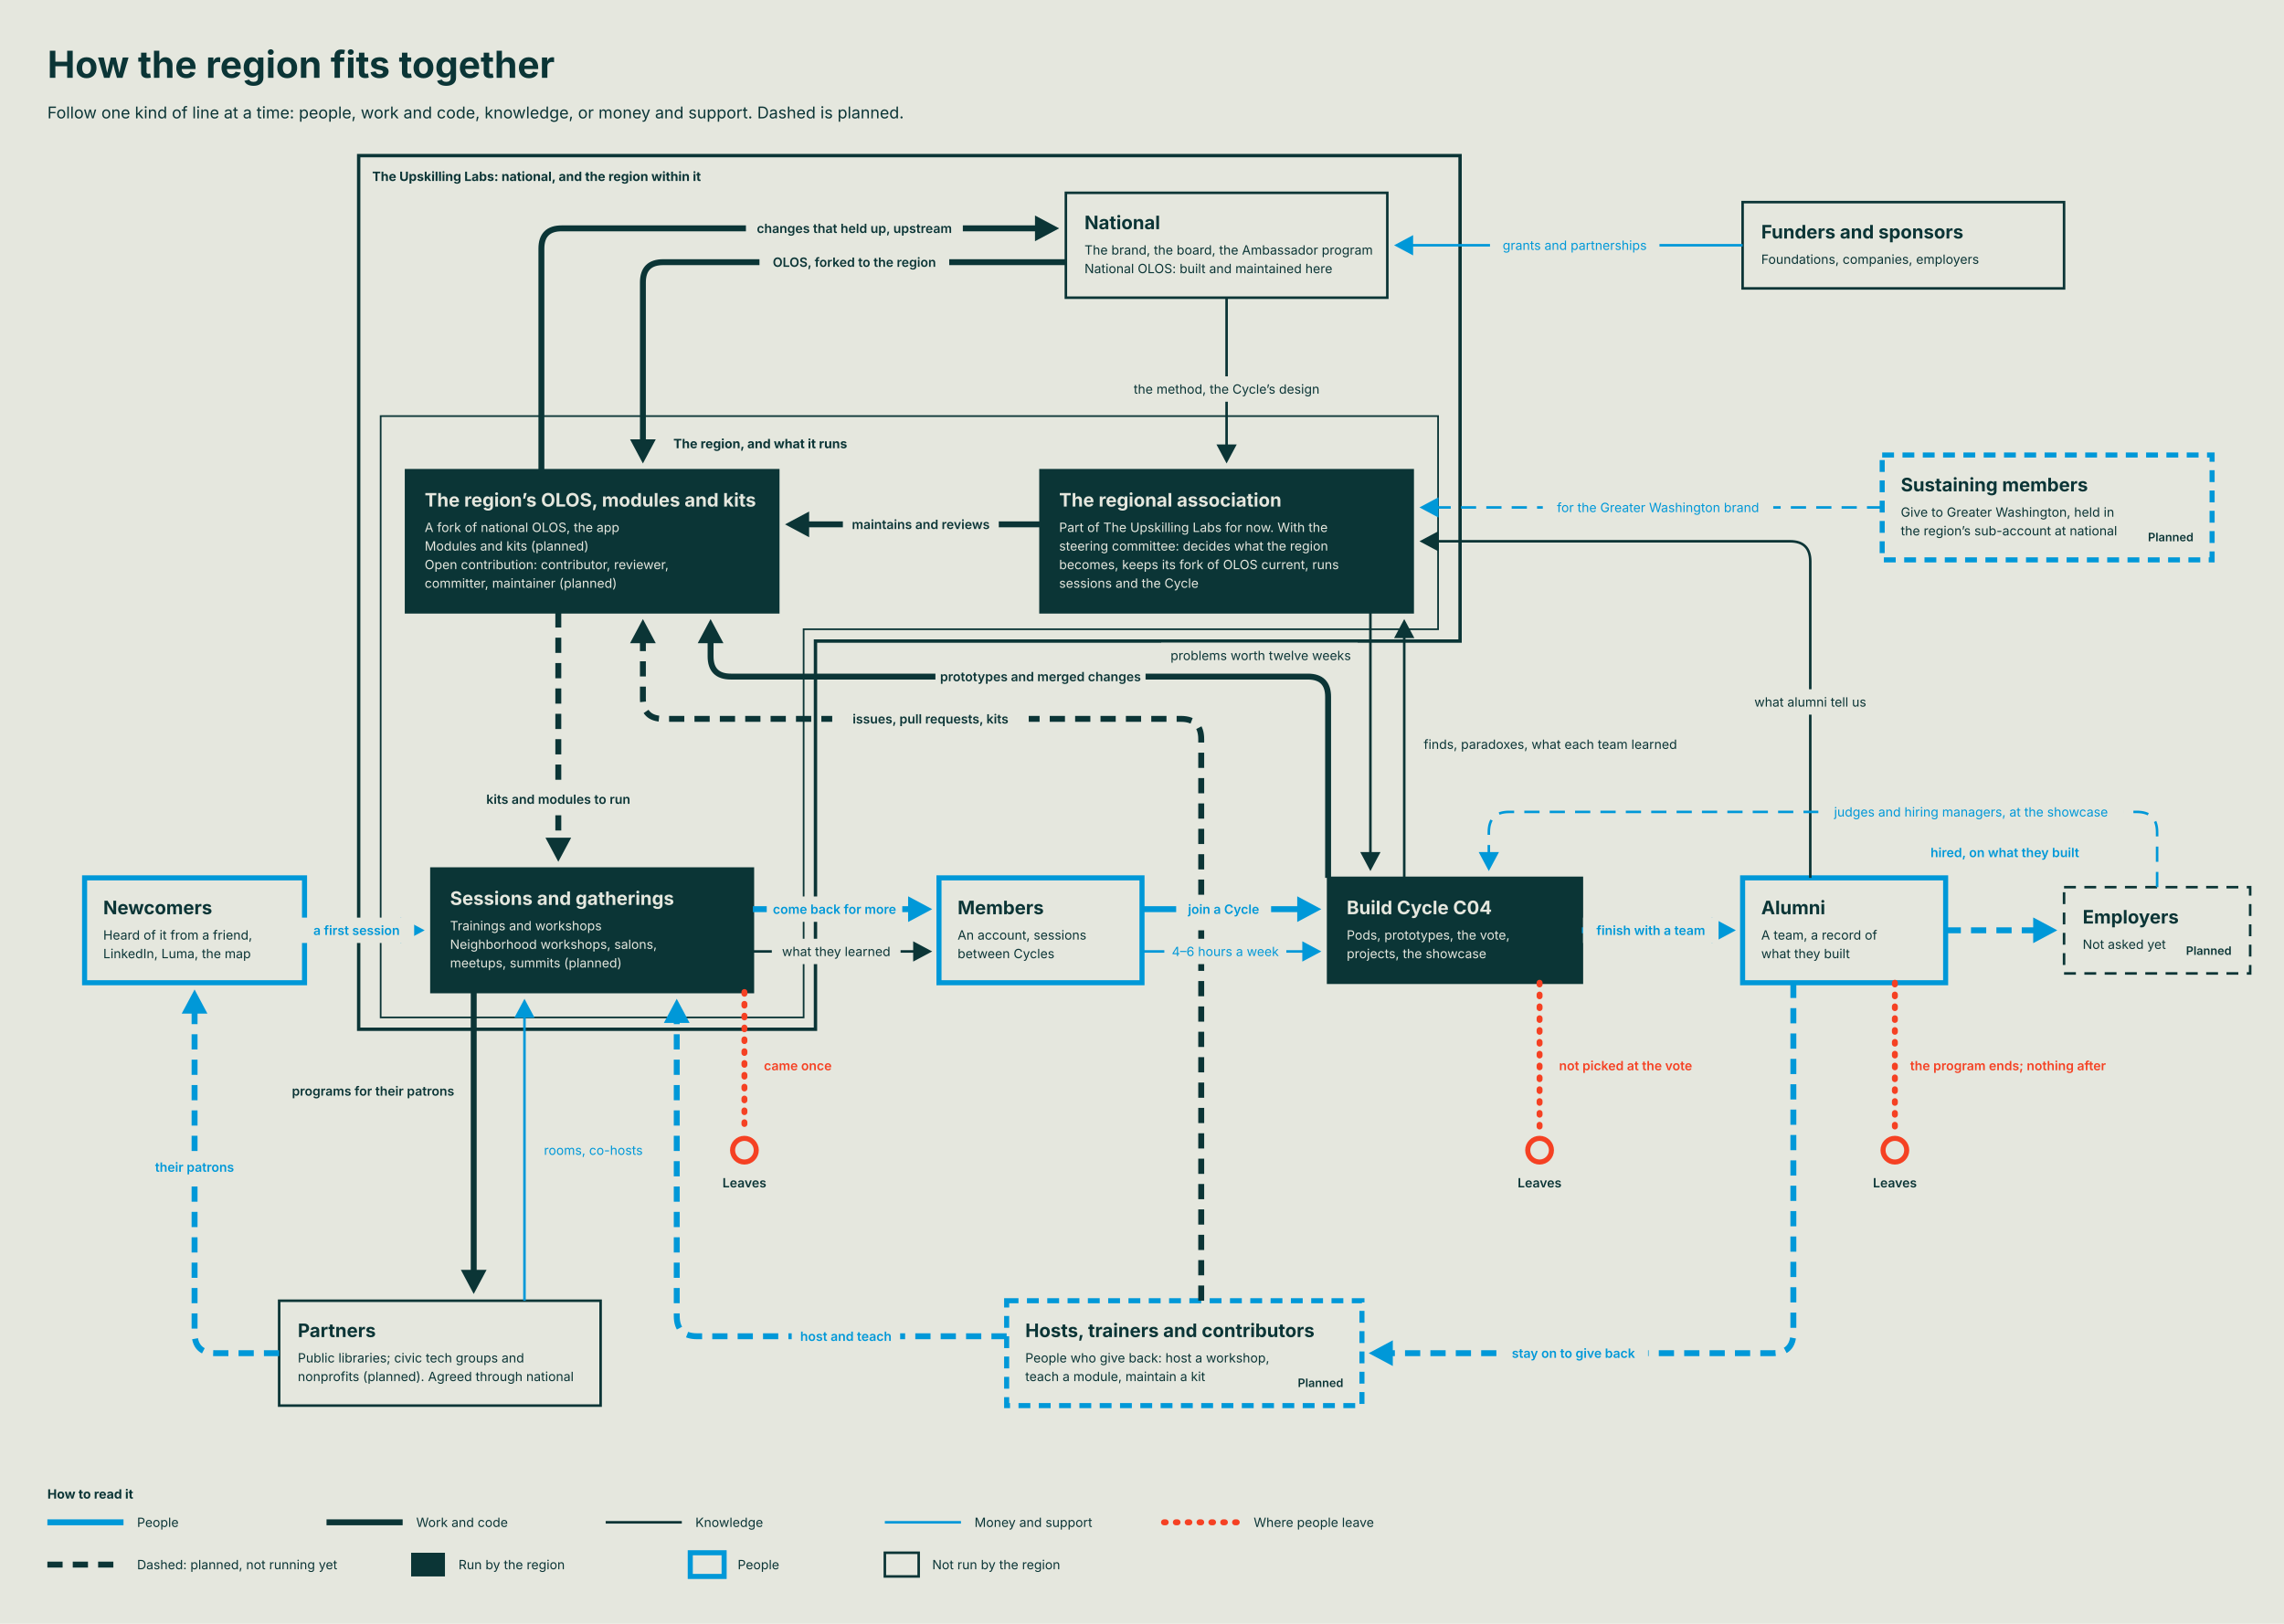
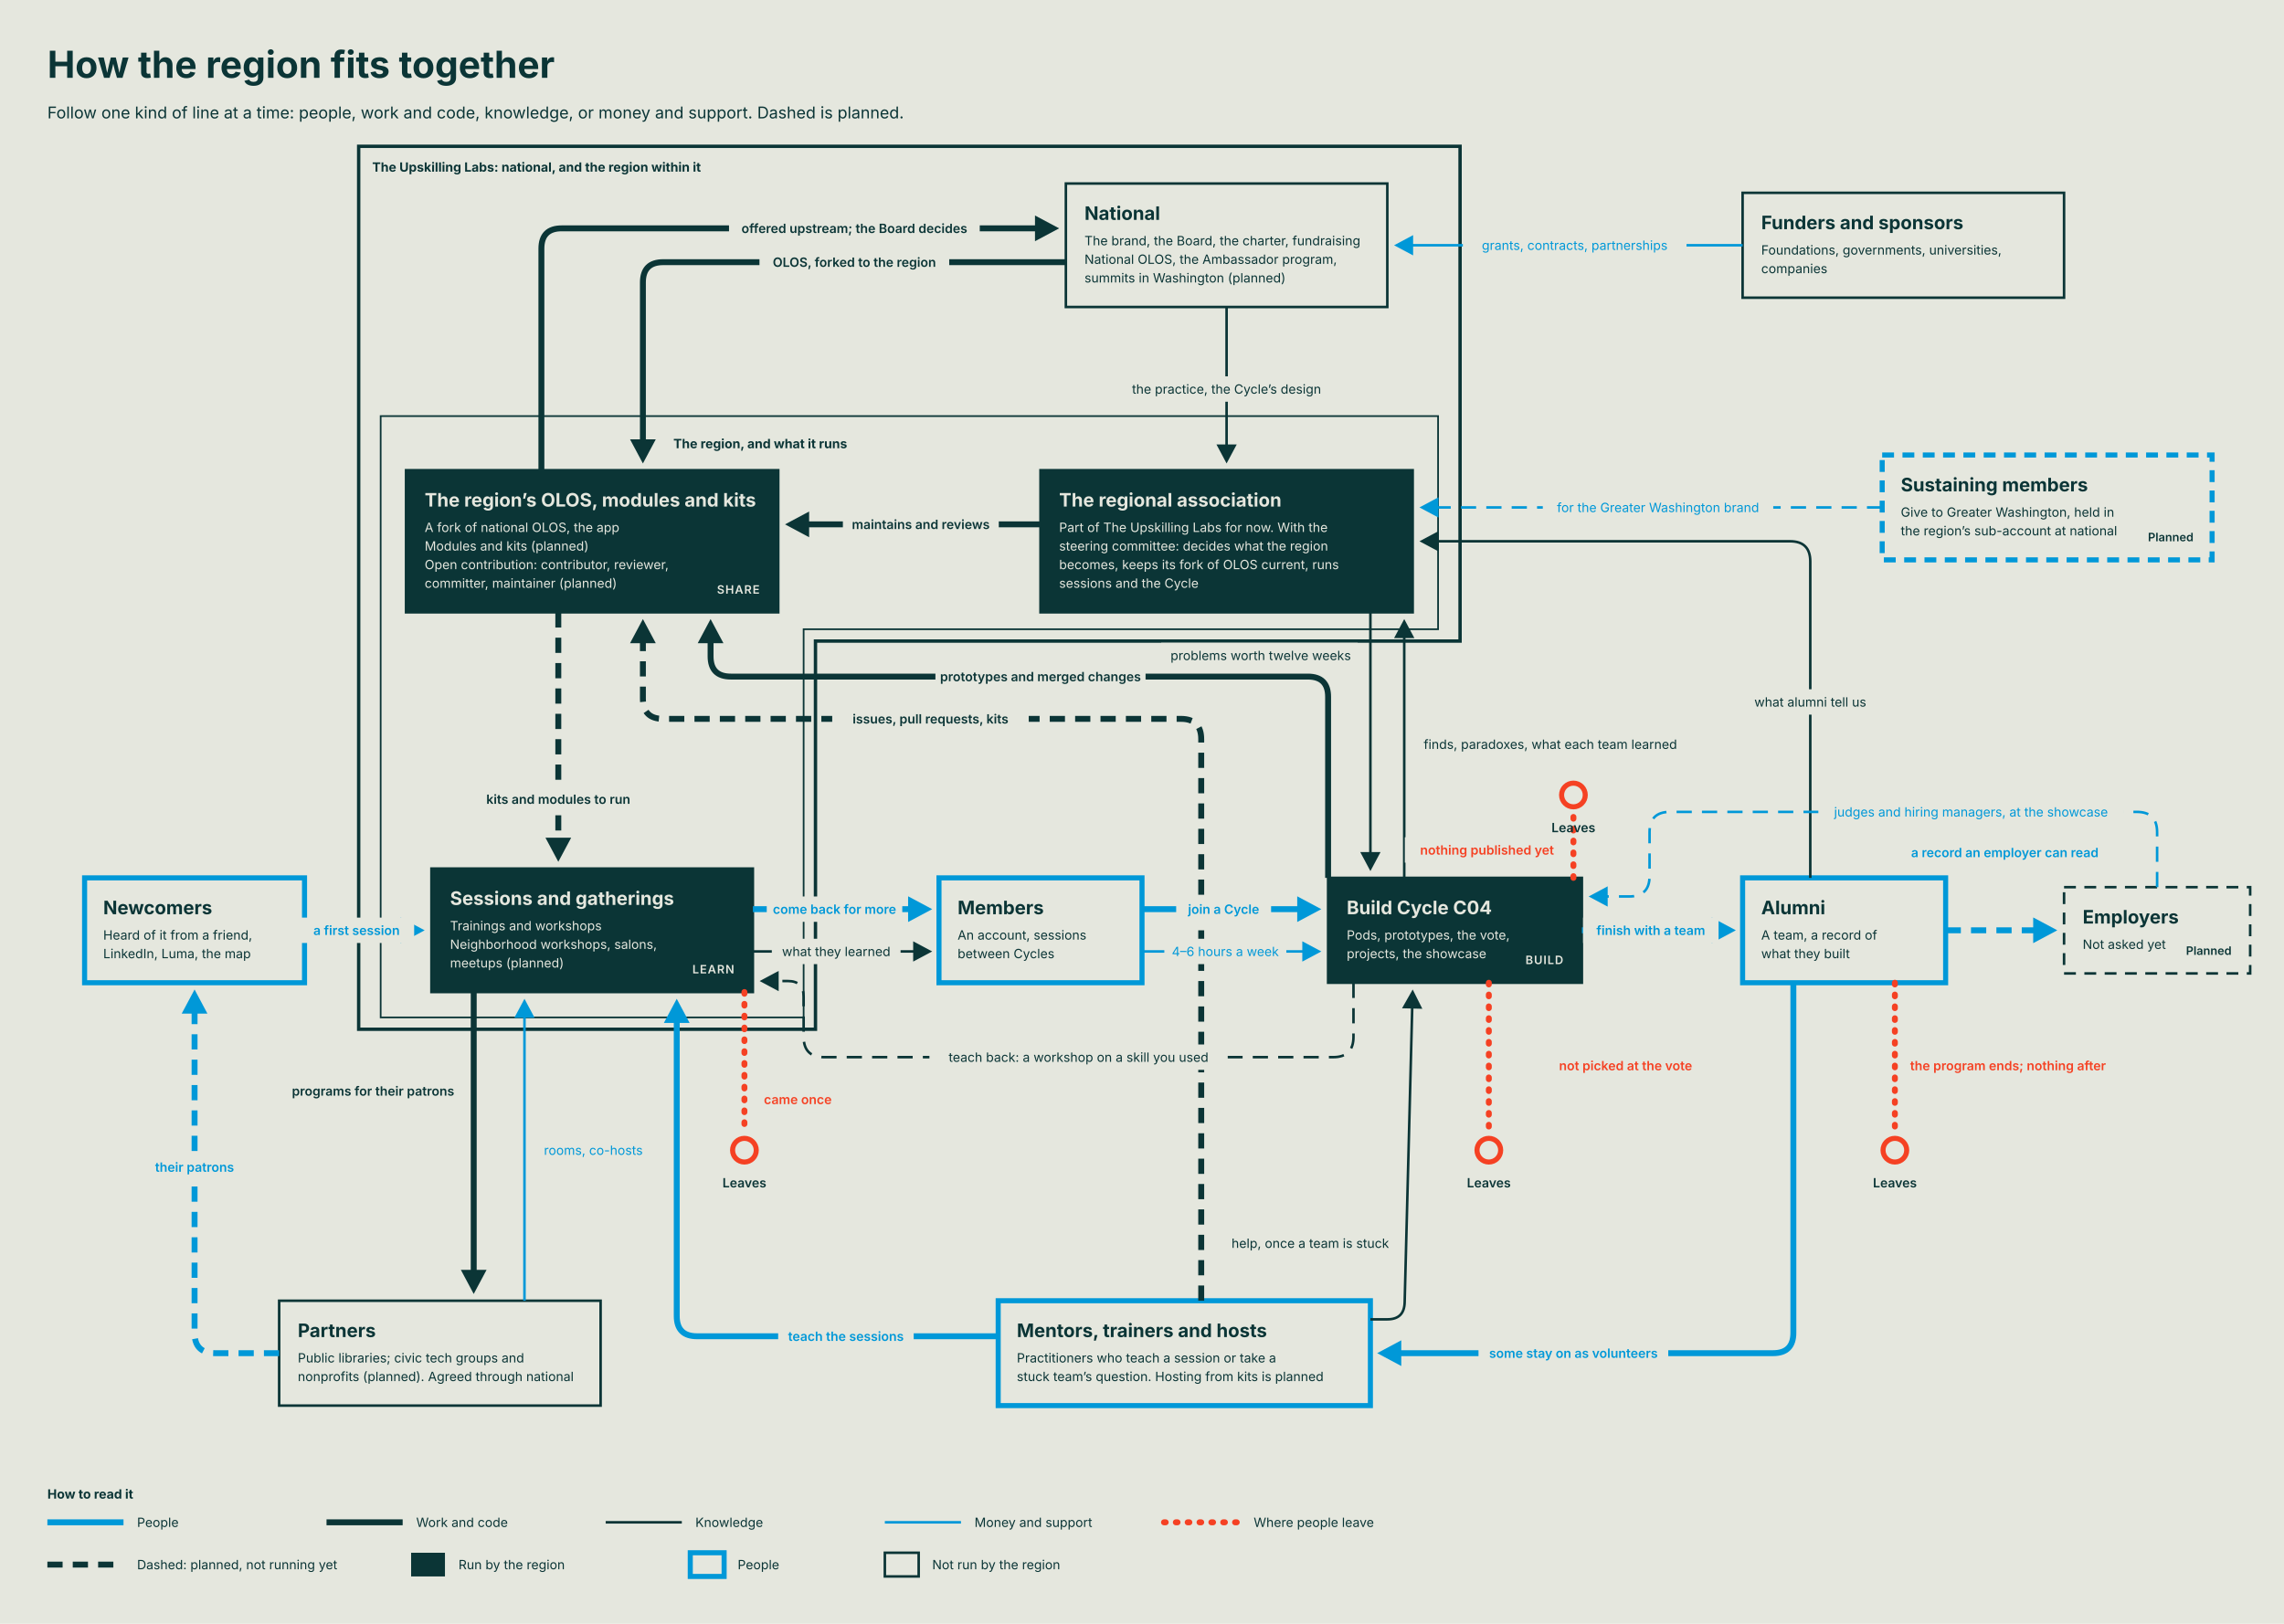
<svg xmlns="http://www.w3.org/2000/svg" class="fnet" viewBox="0 0 2700 1920" role="img" aria-label="How the region fits together" font-family="Inter, system-ui, sans-serif">
  <rect width="2700" height="1920" fill="#e5e7de" />
  <text x="56" y="92" font-size="43.987" font-weight="700" fill="#0b3536">How the region fits together</text>
  <text x="56" y="140" font-size="19.244" fill="#0b3536">Follow one kind of line at a time: people, work and code, knowledge, or money and support. Dashed is planned.</text>
-   <path d="M424.0,184.0 H1726.0 V758.0 H964.0 V1217.0 H424.0 Z" fill="none" stroke="#0b3536" stroke-width="4" />
-   <text x="440.0" y="214.0" font-size="15.118" font-weight="700" fill="#0b3536">The Upskilling Labs: national, and the region within it</text>
+   <path d="M424.0,173.0 H1726.0 V758.0 H964.0 V1217.0 H424.0 Z" fill="none" stroke="#0b3536" stroke-width="4" />
+   <text x="440.0" y="203.0" font-size="15.118" font-weight="700" fill="#0b3536">The Upskilling Labs: national, and the region within it</text>
  <path d="M450.0,492.0 H1700.0 V744.0 H950.0 V1203.0 H450.0 Z" fill="none" stroke="#0b3536" stroke-width="2" />
  <text x="796.0" y="530.0" font-size="15.118" font-weight="700" fill="#0b3536">The region, and what it runs</text>
  <g class="node">
-     <rect x="1260.0" y="228.0" width="380" height="124.0" fill="#e5e7de" stroke="#0b3536" stroke-width="3" />
-     <text x="1282.0" y="271.0" font-size="21.993" font-weight="700" fill="#0b3536">National</text>
-     <text x="1282.0" y="301.0" font-size="15.118" fill="#0b3536">The brand, the board, the Ambassador program</text>
-     <text x="1282.0" y="323.0" font-size="15.118" fill="#0b3536">National OLOS: built and maintained here</text>
-   </g>
-   <g class="node">
-     <rect x="2060.0" y="239.0" width="380" height="102.0" fill="#e5e7de" stroke="#0b3536" stroke-width="3" />
-     <text x="2082.0" y="282.0" font-size="21.993" font-weight="700" fill="#0b3536">Funders and sponsors</text>
-     <text x="2082.0" y="312.0" font-size="15.118" fill="#0b3536">Foundations, companies, employers</text>
+     <rect x="1260.0" y="217.0" width="380" height="146.0" fill="#e5e7de" stroke="#0b3536" stroke-width="3" />
+     <text x="1282.0" y="260.0" font-size="21.993" font-weight="700" fill="#0b3536">National</text>
+     <text x="1282.0" y="290.0" font-size="15.118" fill="#0b3536">The brand, the Board, the charter, fundraising</text>
+     <text x="1282.0" y="312.0" font-size="15.118" fill="#0b3536">National OLOS, the Ambassador program,</text>
+     <text x="1282.0" y="334.0" font-size="15.118" fill="#0b3536">summits in Washington (planned)</text>
+   </g>
+   <g class="node">
+     <rect x="2060.0" y="228.0" width="380" height="124.0" fill="#e5e7de" stroke="#0b3536" stroke-width="3" />
+     <text x="2082.0" y="271.0" font-size="21.993" font-weight="700" fill="#0b3536">Funders and sponsors</text>
+     <text x="2082.0" y="301.0" font-size="15.118" fill="#0b3536">Foundations, governments, universities,</text>
+     <text x="2082.0" y="323.0" font-size="15.118" fill="#0b3536">companies</text>
  </g>
  <g class="node">
    <rect x="480.0" y="556.0" width="440" height="168.0" fill="#0b3536" stroke="#0b3536" stroke-width="3" />
    <text x="502.0" y="599.0" font-size="21.993" font-weight="700" fill="#e5e7de">The region’s OLOS, modules and kits</text>
    <text x="502.0" y="629.0" font-size="15.118" fill="#e5e7de">A fork of national OLOS, the app</text>
    <text x="502.0" y="651.0" font-size="15.118" fill="#e5e7de">Modules and kits (planned)</text>
    <text x="502.0" y="673.0" font-size="15.118" fill="#e5e7de">Open contribution: contributor, reviewer,</text>
    <text x="502.0" y="695.0" font-size="15.118" fill="#e5e7de">committer, maintainer (planned)</text>
+     <text x="898.0" y="702.0" text-anchor="end" font-size="13.745" font-weight="600" fill="#e5e7de" letter-spacing="1">SHARE</text>
  </g>
  <g class="node">
    <rect x="1230.0" y="556.0" width="440" height="168.0" fill="#0b3536" stroke="#0b3536" stroke-width="3" />
    <text x="1252.0" y="599.0" font-size="21.993" font-weight="700" fill="#e5e7de">The regional association</text>
    <text x="1252.0" y="629.0" font-size="15.118" fill="#e5e7de">Part of The Upskilling Labs for now. With the</text>
    <text x="1252.0" y="651.0" font-size="15.118" fill="#e5e7de">steering committee: decides what the region</text>
    <text x="1252.0" y="673.0" font-size="15.118" fill="#e5e7de">becomes, keeps its fork of OLOS current, runs</text>
    <text x="1252.0" y="695.0" font-size="15.118" fill="#e5e7de">sessions and the Cycle</text>
  </g>
  <g class="node">
    <rect x="100.0" y="1038.0" width="260" height="124.0" fill="#e5e7de" stroke="#0098d8" stroke-width="6" />
    <text x="122.0" y="1081.0" font-size="21.993" font-weight="700" fill="#0b3536">Newcomers</text>
    <text x="122.0" y="1111.0" font-size="15.118" fill="#0b3536">Heard of it from a friend,</text>
    <text x="122.0" y="1133.0" font-size="15.118" fill="#0b3536">LinkedIn, Luma, the map</text>
  </g>
  <g class="node">
    <rect x="510.0" y="1027.0" width="380" height="146.0" fill="#0b3536" stroke="#0b3536" stroke-width="3" />
    <text x="532.0" y="1070.0" font-size="21.993" font-weight="700" fill="#e5e7de">Sessions and gatherings</text>
    <text x="532.0" y="1100.0" font-size="15.118" fill="#e5e7de">Trainings and workshops</text>
    <text x="532.0" y="1122.0" font-size="15.118" fill="#e5e7de">Neighborhood workshops, salons,</text>
-     <text x="532.0" y="1144.0" font-size="15.118" fill="#e5e7de">meetups, summits (planned)</text>
+     <text x="532.0" y="1144.0" font-size="15.118" fill="#e5e7de">meetups (planned)</text>
+     <text x="868.0" y="1151.0" text-anchor="end" font-size="13.745" font-weight="600" fill="#e5e7de" letter-spacing="1">LEARN</text>
  </g>
  <g class="node">
    <rect x="1110.0" y="1038.0" width="240" height="124.0" fill="#e5e7de" stroke="#0098d8" stroke-width="6" />
    <text x="1132.0" y="1081.0" font-size="21.993" font-weight="700" fill="#0b3536">Members</text>
    <text x="1132.0" y="1111.0" font-size="15.118" fill="#0b3536">An account, sessions</text>
    <text x="1132.0" y="1133.0" font-size="15.118" fill="#0b3536">between Cycles</text>
  </g>
  <g class="node">
    <rect x="1570.0" y="1038.0" width="300" height="124.0" fill="#0b3536" stroke="#0b3536" stroke-width="3" />
    <text x="1592.0" y="1081.0" font-size="21.993" font-weight="700" fill="#e5e7de">Build Cycle C04</text>
    <text x="1592.0" y="1111.0" font-size="15.118" fill="#e5e7de">Pods, prototypes, the vote,</text>
    <text x="1592.0" y="1133.0" font-size="15.118" fill="#e5e7de">projects, the showcase</text>
+     <text x="1848.0" y="1140.0" text-anchor="end" font-size="13.745" font-weight="600" fill="#e5e7de" letter-spacing="1">BUILD</text>
  </g>
  <g class="node">
    <rect x="2060.0" y="1038.0" width="240" height="124.0" fill="#e5e7de" stroke="#0098d8" stroke-width="6" />
    <text x="2082.0" y="1081.0" font-size="21.993" font-weight="700" fill="#0b3536">Alumni</text>
    <text x="2082.0" y="1111.0" font-size="15.118" fill="#0b3536">A team, a record of</text>
    <text x="2082.0" y="1133.0" font-size="15.118" fill="#0b3536">what they built</text>
  </g>
  <g class="node">
    <rect x="2440.0" y="1049.0" width="220" height="102.0" fill="#e5e7de" stroke="#0b3536" stroke-width="3" stroke-dasharray="14 10" />
    <text x="2462.0" y="1092.0" font-size="21.993" font-weight="700" fill="#0b3536">Employers</text>
    <text x="2462.0" y="1122.0" font-size="15.118" fill="#0b3536">Not asked yet</text>
    <text x="2638.0" y="1129.0" text-anchor="end" font-size="13.745" font-weight="600" fill="#0b3536">Planned</text>
  </g>
  <g class="node">
    <rect x="330.0" y="1538.0" width="380" height="124.0" fill="#e5e7de" stroke="#0b3536" stroke-width="3" />
    <text x="352.0" y="1581.0" font-size="21.993" font-weight="700" fill="#0b3536">Partners</text>
    <text x="352.0" y="1611.0" font-size="15.118" fill="#0b3536">Public libraries; civic tech groups and</text>
    <text x="352.0" y="1633.0" font-size="15.118" fill="#0b3536">nonprofits (planned). Agreed through national</text>
  </g>
  <g class="node">
-     <rect x="1190.0" y="1538.0" width="420" height="124.0" fill="#e5e7de" stroke="#0098d8" stroke-width="6" stroke-dasharray="14 10" />
-     <text x="1212.0" y="1581.0" font-size="21.993" font-weight="700" fill="#0b3536">Hosts, trainers and contributors</text>
-     <text x="1212.0" y="1611.0" font-size="15.118" fill="#0b3536">People who give back: host a workshop,</text>
-     <text x="1212.0" y="1633.0" font-size="15.118" fill="#0b3536">teach a module, maintain a kit</text>
-     <text x="1588.0" y="1640.0" text-anchor="end" font-size="13.745" font-weight="600" fill="#0b3536">Planned</text>
+     <rect x="1180.0" y="1538.0" width="440" height="124.0" fill="#e5e7de" stroke="#0098d8" stroke-width="6" />
+     <text x="1202.0" y="1581.0" font-size="21.993" font-weight="700" fill="#0b3536">Mentors, trainers and hosts</text>
+     <text x="1202.0" y="1611.0" font-size="15.118" fill="#0b3536">Practitioners who teach a session or take a</text>
+     <text x="1202.0" y="1633.0" font-size="15.118" fill="#0b3536">stuck team’s question. Hosting from kits is planned</text>
  </g>
  <g class="node">
    <rect x="2225.0" y="538.0" width="390" height="124.0" fill="#e5e7de" stroke="#0098d8" stroke-width="6" stroke-dasharray="14 10" />
    <text x="2247.0" y="581.0" font-size="21.993" font-weight="700" fill="#0b3536">Sustaining members</text>
    <text x="2247.0" y="611.0" font-size="15.118" fill="#0b3536">Give to Greater Washington, held in</text>
    <text x="2247.0" y="633.0" font-size="15.118" fill="#0b3536">the region’s sub-account at national</text>
    <text x="2593.0" y="640.0" text-anchor="end" font-size="13.745" font-weight="600" fill="#0b3536">Planned</text>
  </g>
  <path class="fl f-people" d="M360.0,1100.0 L483.0,1100.0" fill="none" stroke="#0098d8" stroke-width="7" />
  <path class="fl f-people" d="M890.0,1075.0 L1083.0,1075.0" fill="none" stroke="#0098d8" stroke-width="7" />
  <path class="fl f-people" d="M1350.0,1075.0 L1543.0,1075.0" fill="none" stroke="#0098d8" stroke-width="7" />
  <path class="fl f-people" d="M1870.0,1100.0 L2033.0,1100.0" fill="none" stroke="#0098d8" stroke-width="7" />
  <path class="fl f-people" d="M2300.0,1100.0 L2413.0,1100.0" fill="none" stroke="#0098d8" stroke-width="7" stroke-dasharray="18 12" />
-   <path class="fl f-people" d="M2120.0,1162.0 L2120.0,1576.0 Q2120.0,1600.0 2096.0,1600.0 L1637.0,1600.0" fill="none" stroke="#0098d8" stroke-width="7" stroke-dasharray="18 12" />
-   <path class="fl f-people" d="M1190.0,1580.0 L824.0,1580.0 Q800.0,1580.0 800.0,1556.0 L800.0,1200.0" fill="none" stroke="#0098d8" stroke-width="7" stroke-dasharray="18 12" />
+   <path class="fl f-people" d="M2120.0,1162.0 L2120.0,1576.0 Q2120.0,1600.0 2096.0,1600.0 L1647.0,1600.0" fill="none" stroke="#0098d8" stroke-width="7" />
+   <path class="fl f-people" d="M1180.0,1580.0 L824.0,1580.0 Q800.0,1580.0 800.0,1556.0 L800.0,1200.0" fill="none" stroke="#0098d8" stroke-width="7" />
  <path class="fl f-people" d="M330.0,1600.0 L254.0,1600.0 Q230.0,1600.0 230.0,1576.0 L230.0,1189.0" fill="none" stroke="#0098d8" stroke-width="7" stroke-dasharray="18 12" />
  <path class="fl f-leak" d="M880.0,1173.0 L880.0,1334.0" fill="none" stroke="#f54123" stroke-width="7" stroke-dasharray="2 12" stroke-linecap="round" />
-   <path class="fl f-leak" d="M1820.0,1162.0 L1820.0,1334.0" fill="none" stroke="#f54123" stroke-width="7" stroke-dasharray="2 12" stroke-linecap="round" />
+   <path class="fl f-leak" d="M1760.0,1162.0 L1760.0,1334.0" fill="none" stroke="#f54123" stroke-width="7" stroke-dasharray="2 12" stroke-linecap="round" />
  <path class="fl f-leak" d="M2240.0,1162.0 L2240.0,1334.0" fill="none" stroke="#f54123" stroke-width="7" stroke-dasharray="2 12" stroke-linecap="round" />
  <path class="fl f-work" d="M1230.0,620.0 L947.0,620.0" fill="none" stroke="#0b3536" stroke-width="7" />
  <path class="fl f-work" d="M1570.0,1038.0 L1570.0,824.0 Q1570.0,800.0 1546.0,800.0 L864.0,800.0 Q840.0,800.0 840.0,776.0 L840.0,751.0" fill="none" stroke="#0b3536" stroke-width="7" />
  <path class="fl f-work" d="M1420.0,1538.0 L1420.0,874.0 Q1420.0,850.0 1396.0,850.0 L784.0,850.0 Q760.0,850.0 760.0,826.0 L760.0,751.0" fill="none" stroke="#0b3536" stroke-width="7" stroke-dasharray="18 12" />
  <path class="fl f-work" d="M660.0,724.0 L660.0,1000.0" fill="none" stroke="#0b3536" stroke-width="7" stroke-dasharray="18 12" />
  <path class="fl f-work" d="M560.0,1173.0 L560.0,1511.0" fill="none" stroke="#0b3536" stroke-width="7" />
  <path class="fl f-knowledge" d="M1620.0,724.0 L1620.0,1015.0" fill="none" stroke="#0b3536" stroke-width="3" />
  <path class="fl f-knowledge" d="M1660.0,1038.0 L1660.0,747.0" fill="none" stroke="#0b3536" stroke-width="3" />
  <path class="fl f-knowledge" d="M890.0,1125.0 L1087.0,1125.0" fill="none" stroke="#0b3536" stroke-width="3" />
  <path class="fl f-knowledge" d="M2140.0,1038.0 L2140.0,664.0 Q2140.0,640.0 2116.0,640.0 L1693.0,640.0" fill="none" stroke="#0b3536" stroke-width="3" />
  <path class="fl f-support" d="M620.0,1538.0 L620.0,1196.0" fill="none" stroke="#0098d8" stroke-width="3" />
  <path class="fl f-support" d="M1350.0,1125.0 L1547.0,1125.0" fill="none" stroke="#0098d8" stroke-width="3" />
-   <path class="fl f-support" d="M2550.0,1049.0 L2550.0,984.0 Q2550.0,960.0 2526.0,960.0 L1784.0,960.0 Q1760.0,960.0 1760.0,984.0 L1760.0,1015.0" fill="none" stroke="#0098d8" stroke-width="3" stroke-dasharray="18 12" />
+   <path class="fl f-support" d="M2550.0,1049.0 L2550.0,984.0 Q2550.0,960.0 2526.0,960.0 L1974.0,960.0 Q1950.0,960.0 1950.0,984.0 L1950.0,1036.0 Q1950.0,1060.0 1926.0,1060.0 L1893.0,1060.0" fill="none" stroke="#0098d8" stroke-width="3" stroke-dasharray="18 12" />
  <path class="fl f-work" d="M1260.0,310.0 L784.0,310.0 Q760.0,310.0 760.0,334.0 L760.0,529.0" fill="none" stroke="#0b3536" stroke-width="7" />
  <path class="fl f-work" d="M640.0,556.0 L640.0,294.0 Q640.0,270.0 664.0,270.0 L1233.0,270.0" fill="none" stroke="#0b3536" stroke-width="7" />
-   <path class="fl f-knowledge" d="M1450.0,352.0 L1450.0,533.0" fill="none" stroke="#0b3536" stroke-width="3" />
+   <path class="fl f-knowledge" d="M1450.0,363.0 L1450.0,533.0" fill="none" stroke="#0b3536" stroke-width="3" />
  <path class="fl f-support" d="M2060.0,290.0 L1663.0,290.0" fill="none" stroke="#0098d8" stroke-width="3" />
  <path class="fl f-support" d="M2225.0,600.0 L1693.0,600.0" fill="none" stroke="#0098d8" stroke-width="3" stroke-dasharray="18 12" />
+   <path class="fl f-knowledge" d="M1620.0,1560.0 L1640.0,1560.0 Q1660.0,1560.0 1660.5,1540.0 L1669.6,1185.0" fill="none" stroke="#0b3536" stroke-width="3" />
+   <path class="fl f-knowledge" d="M1600.0,1162.0 L1600.0,1226.0 Q1600.0,1250.0 1576.0,1250.0 L974.0,1250.0 Q950.0,1250.0 950.0,1226.0 L950.0,1178.5 Q950.0,1160.0 931.5,1160.0 L913.0,1160.0" fill="none" stroke="#0b3536" stroke-width="3" stroke-dasharray="18 12" />
+   <path class="fl f-leak" d="M1860.0,1038.0 L1860.0,966.0" fill="none" stroke="#f54123" stroke-width="7" stroke-dasharray="2 12" stroke-linecap="round" />
  <path class="fl f-people" d="M473.5,1115.2 L502.0,1100.0 L473.5,1084.8 Z" fill="#0098d8" />
  <path class="fl f-people" d="M1073.5,1090.2 L1102.0,1075.0 L1073.5,1059.8 Z" fill="#0098d8" />
  <path class="fl f-people" d="M1533.5,1090.2 L1562.0,1075.0 L1533.5,1059.8 Z" fill="#0098d8" />
  <path class="fl f-people" d="M2023.5,1115.2 L2052.0,1100.0 L2023.5,1084.8 Z" fill="#0098d8" />
  <path class="fl f-people" d="M2403.5,1115.2 L2432.0,1100.0 L2403.5,1084.8 Z" fill="#0098d8" />
-   <path class="fl f-people" d="M1646.5,1584.8 L1618.0,1600.0 L1646.5,1615.2 Z" fill="#0098d8" />
+   <path class="fl f-people" d="M1656.5,1584.8 L1628.0,1600.0 L1656.5,1615.2 Z" fill="#0098d8" />
  <path class="fl f-people" d="M815.2,1209.5 L800.0,1181.0 L784.8,1209.5 Z" fill="#0098d8" />
  <path class="fl f-people" d="M245.2,1198.5 L230.0,1170.0 L214.8,1198.5 Z" fill="#0098d8" />
  <path class="fl f-work" d="M956.5,604.8 L928.0,620.0 L956.5,635.2 Z" fill="#0b3536" />
  <path class="fl f-work" d="M855.2,760.5 L840.0,732.0 L824.8,760.5 Z" fill="#0b3536" />
  <path class="fl f-work" d="M775.2,760.5 L760.0,732.0 L744.8,760.5 Z" fill="#0b3536" />
  <path class="fl f-work" d="M644.8,990.5 L660.0,1019.0 L675.2,990.5 Z" fill="#0b3536" />
  <path class="fl f-work" d="M544.8,1501.5 L560.0,1530.0 L575.2,1501.5 Z" fill="#0b3536" />
  <path class="fl f-knowledge" d="M1608.0,1007.5 L1620.0,1030.0 L1632.0,1007.5 Z" fill="#0b3536" />
  <path class="fl f-knowledge" d="M1672.0,754.5 L1660.0,732.0 L1648.0,754.5 Z" fill="#0b3536" />
  <path class="fl f-knowledge" d="M1079.5,1137.0 L1102.0,1125.0 L1079.5,1113.0 Z" fill="#0b3536" />
  <path class="fl f-knowledge" d="M1700.5,628.0 L1678.0,640.0 L1700.5,652.0 Z" fill="#0b3536" />
  <path class="fl f-support" d="M632.0,1203.5 L620.0,1181.0 L608.0,1203.5 Z" fill="#0098d8" />
  <path class="fl f-support" d="M1539.5,1137.0 L1562.0,1125.0 L1539.5,1113.0 Z" fill="#0098d8" />
-   <path class="fl f-support" d="M1748.0,1007.5 L1760.0,1030.0 L1772.0,1007.5 Z" fill="#0098d8" />
+   <path class="fl f-support" d="M1900.5,1048.0 L1878.0,1060.0 L1900.5,1072.0 Z" fill="#0098d8" />
  <path class="fl f-work" d="M744.8,519.5 L760.0,548.0 L775.2,519.5 Z" fill="#0b3536" />
  <path class="fl f-work" d="M1223.5,285.2 L1252.0,270.0 L1223.5,254.8 Z" fill="#0b3536" />
  <path class="fl f-knowledge" d="M1438.0,525.5 L1450.0,548.0 L1462.0,525.5 Z" fill="#0b3536" />
  <path class="fl f-support" d="M1670.5,278.0 L1648.0,290.0 L1670.5,302.0 Z" fill="#0098d8" />
  <path class="fl f-support" d="M1700.5,588.0 L1678.0,600.0 L1700.5,612.0 Z" fill="#0098d8" />
+   <path class="fl f-knowledge" d="M1681.4,1192.8 L1670.0,1170.0 L1657.4,1192.2 Z" fill="#0b3536" />
+   <path class="fl f-knowledge" d="M920.5,1148.0 L898.0,1160.0 L920.5,1172.0 Z" fill="#0b3536" />
  <g class="fl f-leak">
    <circle cx="880" cy="1360" r="14" fill="#e5e7de" stroke="#f54123" stroke-width="6" />
    <text x="880" y="1404" text-anchor="middle" font-size="15.118" font-weight="600" fill="#0b3536">Leaves</text>
  </g>
  <g class="fl f-leak">
-     <circle cx="1820" cy="1360" r="14" fill="#e5e7de" stroke="#f54123" stroke-width="6" />
-     <text x="1820" y="1404" text-anchor="middle" font-size="15.118" font-weight="600" fill="#0b3536">Leaves</text>
-   </g>
-   <g class="fl f-leak">
    <circle cx="2240" cy="1360" r="14" fill="#e5e7de" stroke="#f54123" stroke-width="6" />
    <text x="2240" y="1404" text-anchor="middle" font-size="15.118" font-weight="600" fill="#0b3536">Leaves</text>
  </g>
+   <g class="fl f-leak">
+     <circle cx="1760" cy="1360" r="14" fill="#e5e7de" stroke="#f54123" stroke-width="6" />
+     <text x="1760" y="1404" text-anchor="middle" font-size="15.118" font-weight="600" fill="#0b3536">Leaves</text>
+   </g>
+   <g class="fl f-leak">
+     <circle cx="1860" cy="940" r="14" fill="#e5e7de" stroke="#f54123" stroke-width="6" />
+     <text x="1860" y="984" text-anchor="middle" font-size="15.118" font-weight="600" fill="#0b3536">Leaves</text>
+   </g>
  <g class="fl f-people">
    <rect x="353.4" y="1085.0" width="136.2" height="30" fill="#e5e7de" />
    <text x="421.5" y="1105.5" text-anchor="middle" font-size="15.118" font-weight="600" fill="#0098d8">a first session</text>
  </g>
  <g class="fl f-people">
    <rect x="906.4" y="1060.0" width="160.2" height="30" fill="#e5e7de" />
    <text x="986.5" y="1080.5" text-anchor="middle" font-size="15.118" font-weight="600" fill="#0098d8">come back for more</text>
  </g>
  <g class="fl f-people">
    <rect x="1390.4" y="1060.0" width="112.2" height="30" fill="#e5e7de" />
    <text x="1446.5" y="1080.5" text-anchor="middle" font-size="15.118" font-weight="600" fill="#0098d8">join a Cycle</text>
  </g>
  <g class="fl f-people">
    <rect x="1871.4" y="1085.0" width="160.2" height="30" fill="#e5e7de" />
    <text x="1951.5" y="1105.5" text-anchor="middle" font-size="15.118" font-weight="600" fill="#0098d8">finish with a team</text>
  </g>
  <g class="fl f-people">
-     <rect x="2261.8" y="993.0" width="216.3" height="30" fill="#e5e7de" />
-     <text x="2370.0" y="1013.5" text-anchor="middle" font-size="15.118" font-weight="600" fill="#0098d8">hired, on what they built</text>
-   </g>
-   <g class="fl f-people">
-     <rect x="1771.9" y="1585.0" width="176.3" height="30" fill="#e5e7de" />
-     <text x="1860.0" y="1605.5" text-anchor="middle" font-size="15.118" font-weight="600" fill="#0098d8">stay on to give back</text>
-   </g>
-   <g class="fl f-people">
-     <rect x="935.9" y="1565.0" width="128.2" height="30" fill="#e5e7de" />
-     <text x="1000.0" y="1585.5" text-anchor="middle" font-size="15.118" font-weight="600" fill="#0098d8">host and teach</text>
+     <rect x="2245.8" y="993.0" width="248.4" height="30" fill="#e5e7de" />
+     <text x="2370.0" y="1013.5" text-anchor="middle" font-size="15.118" font-weight="600" fill="#0098d8">a record an employer can read</text>
+   </g>
+   <g class="fl f-people">
+     <rect x="1747.8" y="1585.0" width="224.3" height="30" fill="#e5e7de" />
+     <text x="1860.0" y="1605.5" text-anchor="middle" font-size="15.118" font-weight="600" fill="#0098d8">some stay on as volunteers</text>
+   </g>
+   <g class="fl f-people">
+     <rect x="919.9" y="1565.0" width="160.2" height="30" fill="#e5e7de" />
+     <text x="1000.0" y="1585.5" text-anchor="middle" font-size="15.118" font-weight="600" fill="#0098d8">teach the sessions</text>
  </g>
  <g class="fl f-people">
    <rect x="169.9" y="1365.0" width="120.2" height="30" fill="#e5e7de" />
    <text x="230.0" y="1385.5" text-anchor="middle" font-size="15.118" font-weight="600" fill="#0098d8">their patrons</text>
  </g>
  <g class="fl f-leak">
-     <rect x="895.0" y="1245.0" width="88.1" height="30" fill="#e5e7de" />
-     <text x="903.0" y="1265.5" text-anchor="start" font-size="15.118" font-weight="600" fill="#f54123">came once</text>
+     <rect x="895.0" y="1285.0" width="88.1" height="30" fill="#e5e7de" />
+     <text x="903.0" y="1305.5" text-anchor="start" font-size="15.118" font-weight="600" fill="#f54123">came once</text>
  </g>
  <g class="fl f-leak">
    <rect x="1835.0" y="1245.0" width="192.3" height="30" fill="#e5e7de" />
    <text x="1843.0" y="1265.5" text-anchor="start" font-size="15.118" font-weight="600" fill="#f54123">not picked at the vote</text>
  </g>
  <g class="fl f-leak">
    <rect x="2250.0" y="1245.0" width="264.4" height="30" fill="#e5e7de" />
    <text x="2258.0" y="1265.5" text-anchor="start" font-size="15.118" font-weight="600" fill="#f54123">the program ends; nothing after</text>
  </g>
  <g class="fl f-work">
    <rect x="996.4" y="605.0" width="184.3" height="30" fill="#e5e7de" />
    <text x="1088.5" y="625.5" text-anchor="middle" font-size="15.118" font-weight="600" fill="#0b3536">maintains and reviews</text>
  </g>
  <g class="fl f-work">
    <rect x="1105.8" y="785.0" width="248.4" height="30" fill="#e5e7de" />
    <text x="1230.0" y="805.5" text-anchor="middle" font-size="15.118" font-weight="600" fill="#0b3536">prototypes and merged changes</text>
  </g>
  <g class="fl f-work">
    <rect x="983.8" y="835.0" width="232.3" height="30" fill="#e5e7de" />
    <text x="1100.0" y="855.5" text-anchor="middle" font-size="15.118" font-weight="600" fill="#0b3536">issues, pull requests, kits</text>
  </g>
  <g class="fl f-work">
    <rect x="559.9" y="930.0" width="200.3" height="30" fill="#e5e7de" />
    <text x="660.0" y="950.5" text-anchor="middle" font-size="15.118" font-weight="600" fill="#0b3536">kits and modules to run</text>
  </g>
  <g class="fl f-work">
    <rect x="320.7" y="1275.0" width="224.3" height="30" fill="#e5e7de" />
    <text x="537.0" y="1295.5" text-anchor="end" font-size="15.118" font-weight="600" fill="#0b3536">programs for their patrons</text>
  </g>
  <g class="fl f-knowledge">
    <rect x="1372.7" y="760.0" width="232.3" height="30" fill="#e5e7de" />
    <text x="1597.0" y="780.5" text-anchor="end" font-size="15.118" font-weight="400" fill="#0b3536">problems worth twelve weeks</text>
  </g>
  <g class="fl f-knowledge">
    <rect x="1675.0" y="865.0" width="336.5" height="30" fill="#e5e7de" />
    <text x="1683.0" y="885.5" text-anchor="start" font-size="15.118" font-weight="400" fill="#0b3536">finds, paradoxes, what each team learned</text>
  </g>
  <g class="fl f-knowledge">
    <rect x="912.4" y="1110.0" width="152.2" height="30" fill="#e5e7de" />
    <text x="988.5" y="1130.5" text-anchor="middle" font-size="15.118" font-weight="400" fill="#0b3536">what they learned</text>
  </g>
  <g class="fl f-knowledge">
    <rect x="2055.9" y="815.0" width="168.2" height="30" fill="#e5e7de" />
    <text x="2140.0" y="835.5" text-anchor="middle" font-size="15.118" font-weight="400" fill="#0b3536">what alumni tell us</text>
  </g>
  <g class="fl f-support">
    <rect x="635.0" y="1345.0" width="136.2" height="30" fill="#e5e7de" />
    <text x="643.0" y="1365.5" text-anchor="start" font-size="15.118" font-weight="400" fill="#0098d8">rooms, co-hosts</text>
  </g>
  <g class="fl f-support">
    <rect x="1376.4" y="1110.0" width="144.2" height="30" fill="#e5e7de" />
    <text x="1448.5" y="1130.5" text-anchor="middle" font-size="15.118" font-weight="400" fill="#0098d8">4–6 hours a week</text>
  </g>
  <g class="fl f-support">
    <rect x="2149.7" y="945.0" width="360.5" height="30" fill="#e5e7de" />
    <text x="2330.0" y="965.5" text-anchor="middle" font-size="15.118" font-weight="400" fill="#0098d8">judges and hiring managers, at the showcase</text>
  </g>
  <g class="fl f-work">
    <rect x="897.8" y="295.0" width="224.3" height="30" fill="#e5e7de" />
    <text x="1010.0" y="315.5" text-anchor="middle" font-size="15.118" font-weight="600" fill="#0b3536">OLOS, forked to the region</text>
  </g>
  <g class="fl f-work">
-     <rect x="881.8" y="255.0" width="256.4" height="30" fill="#e5e7de" />
-     <text x="1010.0" y="275.5" text-anchor="middle" font-size="15.118" font-weight="600" fill="#0b3536">changes that held up, upstream</text>
-   </g>
-   <g class="fl f-knowledge">
-     <rect x="1321.8" y="445.0" width="256.4" height="30" fill="#e5e7de" />
-     <text x="1450.0" y="465.5" text-anchor="middle" font-size="15.118" font-weight="400" fill="#0b3536">the method, the Cycle’s design</text>
-   </g>
-   <g class="fl f-support">
-     <rect x="1761.4" y="275.0" width="200.3" height="30" fill="#e5e7de" />
-     <text x="1861.5" y="295.5" text-anchor="middle" font-size="15.118" font-weight="400" fill="#0098d8">grants and partnerships</text>
+     <rect x="861.8" y="255.0" width="296.4" height="30" fill="#e5e7de" />
+     <text x="1010.0" y="275.5" text-anchor="middle" font-size="15.118" font-weight="600" fill="#0b3536">offered upstream; the Board decides</text>
+   </g>
+   <g class="fl f-knowledge">
+     <rect x="1313.8" y="445.0" width="272.4" height="30" fill="#e5e7de" />
+     <text x="1450.0" y="465.5" text-anchor="middle" font-size="15.118" font-weight="400" fill="#0b3536">the practice, the Cycle’s design</text>
+   </g>
+   <g class="fl f-support">
+     <rect x="1729.3" y="275.0" width="264.4" height="30" fill="#e5e7de" />
+     <text x="1861.5" y="295.5" text-anchor="middle" font-size="15.118" font-weight="400" fill="#0098d8">grants, contracts, partnerships</text>
  </g>
  <g class="fl f-support">
    <rect x="1823.8" y="585.0" width="272.4" height="30" fill="#e5e7de" />
    <text x="1960.0" y="605.5" text-anchor="middle" font-size="15.118" font-weight="400" fill="#0098d8">for the Greater Washington brand</text>
+   </g>
+   <g class="fl f-knowledge">
+     <rect x="1425.7" y="1455.0" width="224.3" height="30" fill="#e5e7de" />
+     <text x="1642.0" y="1475.5" text-anchor="end" font-size="15.118" font-weight="400" fill="#0b3536">help, once a team is stuck</text>
+   </g>
+   <g class="fl f-knowledge">
+     <rect x="1098.7" y="1235.0" width="352.5" height="30" fill="#e5e7de" />
+     <text x="1275.0" y="1255.5" text-anchor="middle" font-size="15.118" font-weight="400" fill="#0b3536">teach back: a workshop on a skill you used</text>
+   </g>
+   <g class="fl f-leak">
+     <rect x="1660.7" y="990.0" width="184.3" height="30" fill="#e5e7de" />
+     <text x="1837.0" y="1010.5" text-anchor="end" font-size="15.118" font-weight="600" fill="#f54123">nothing published yet</text>
  </g>
  <text x="56" y="1772" font-size="15.118" font-weight="700" fill="#0b3536">How to read it</text>
  <line x1="56" y1="1800" x2="146" y2="1800" stroke="#0098d8" stroke-width="7" />
  <text x="162" y="1805.5" font-size="15.118" fill="#0b3536">People</text>
  <line x1="386" y1="1800" x2="476" y2="1800" stroke="#0b3536" stroke-width="7" />
  <text x="492" y="1805.5" font-size="15.118" fill="#0b3536">Work and code</text>
  <line x1="716" y1="1800" x2="806" y2="1800" stroke="#0b3536" stroke-width="3" />
  <text x="822" y="1805.5" font-size="15.118" fill="#0b3536">Knowledge</text>
  <line x1="1046" y1="1800" x2="1136" y2="1800" stroke="#0098d8" stroke-width="3" />
  <text x="1152" y="1805.5" font-size="15.118" fill="#0b3536">Money and support</text>
  <line x1="1376" y1="1800" x2="1466" y2="1800" stroke="#f54123" stroke-width="7" stroke-dasharray="2 12" stroke-linecap="round" />
  <text x="1482" y="1805.5" font-size="15.118" fill="#0b3536">Where people leave</text>
  <line x1="56" y1="1850" x2="146" y2="1850" stroke="#0b3536" stroke-width="7" stroke-dasharray="18 12" />
  <text x="162" y="1855.5" font-size="15.118" fill="#0b3536">Dashed: planned, not running yet</text>
  <rect x="486" y="1836" width="40" height="28" fill="#0b3536" />
  <text x="542" y="1855.5" font-size="15.118" fill="#0b3536">Run by the region</text>
  <rect x="816" y="1836" width="40" height="28" fill="#e5e7de" stroke="#0098d8" stroke-width="6" />
  <text x="872" y="1855.5" font-size="15.118" fill="#0b3536">People</text>
  <rect x="1046" y="1836" width="40" height="28" fill="#e5e7de" stroke="#0b3536" stroke-width="3" />
  <text x="1102" y="1855.5" font-size="15.118" fill="#0b3536">Not run by the region</text>
</svg>
